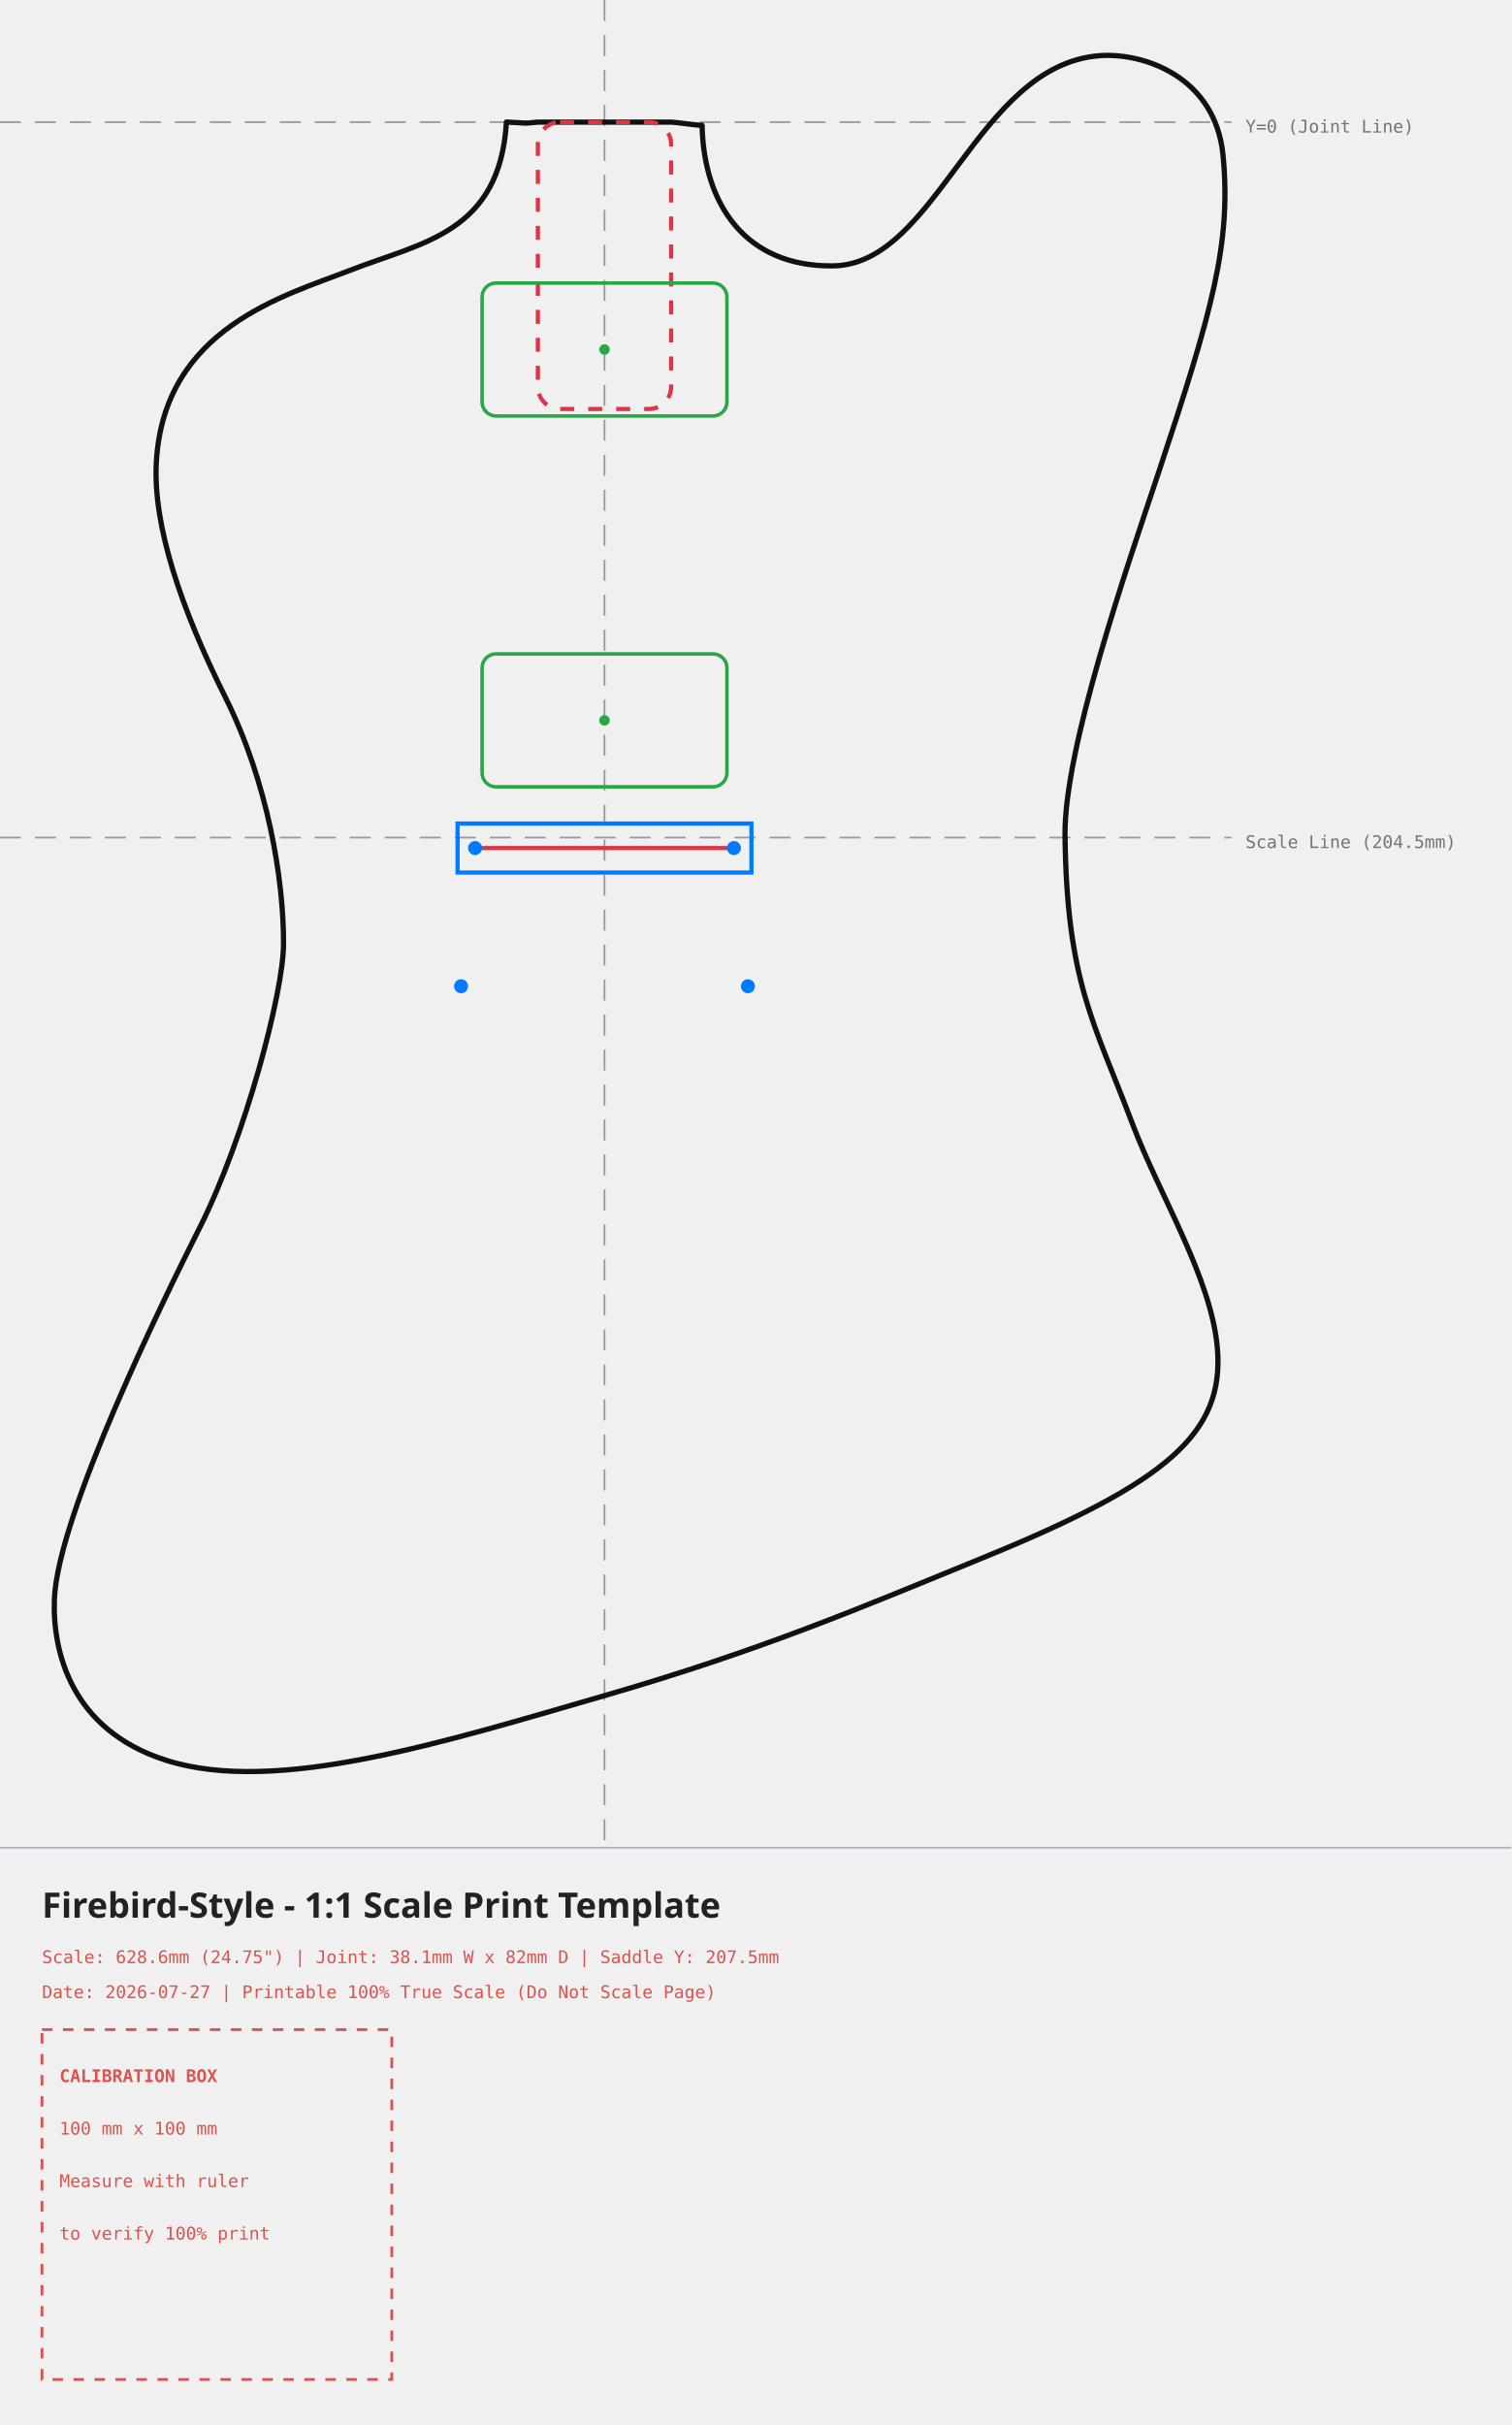
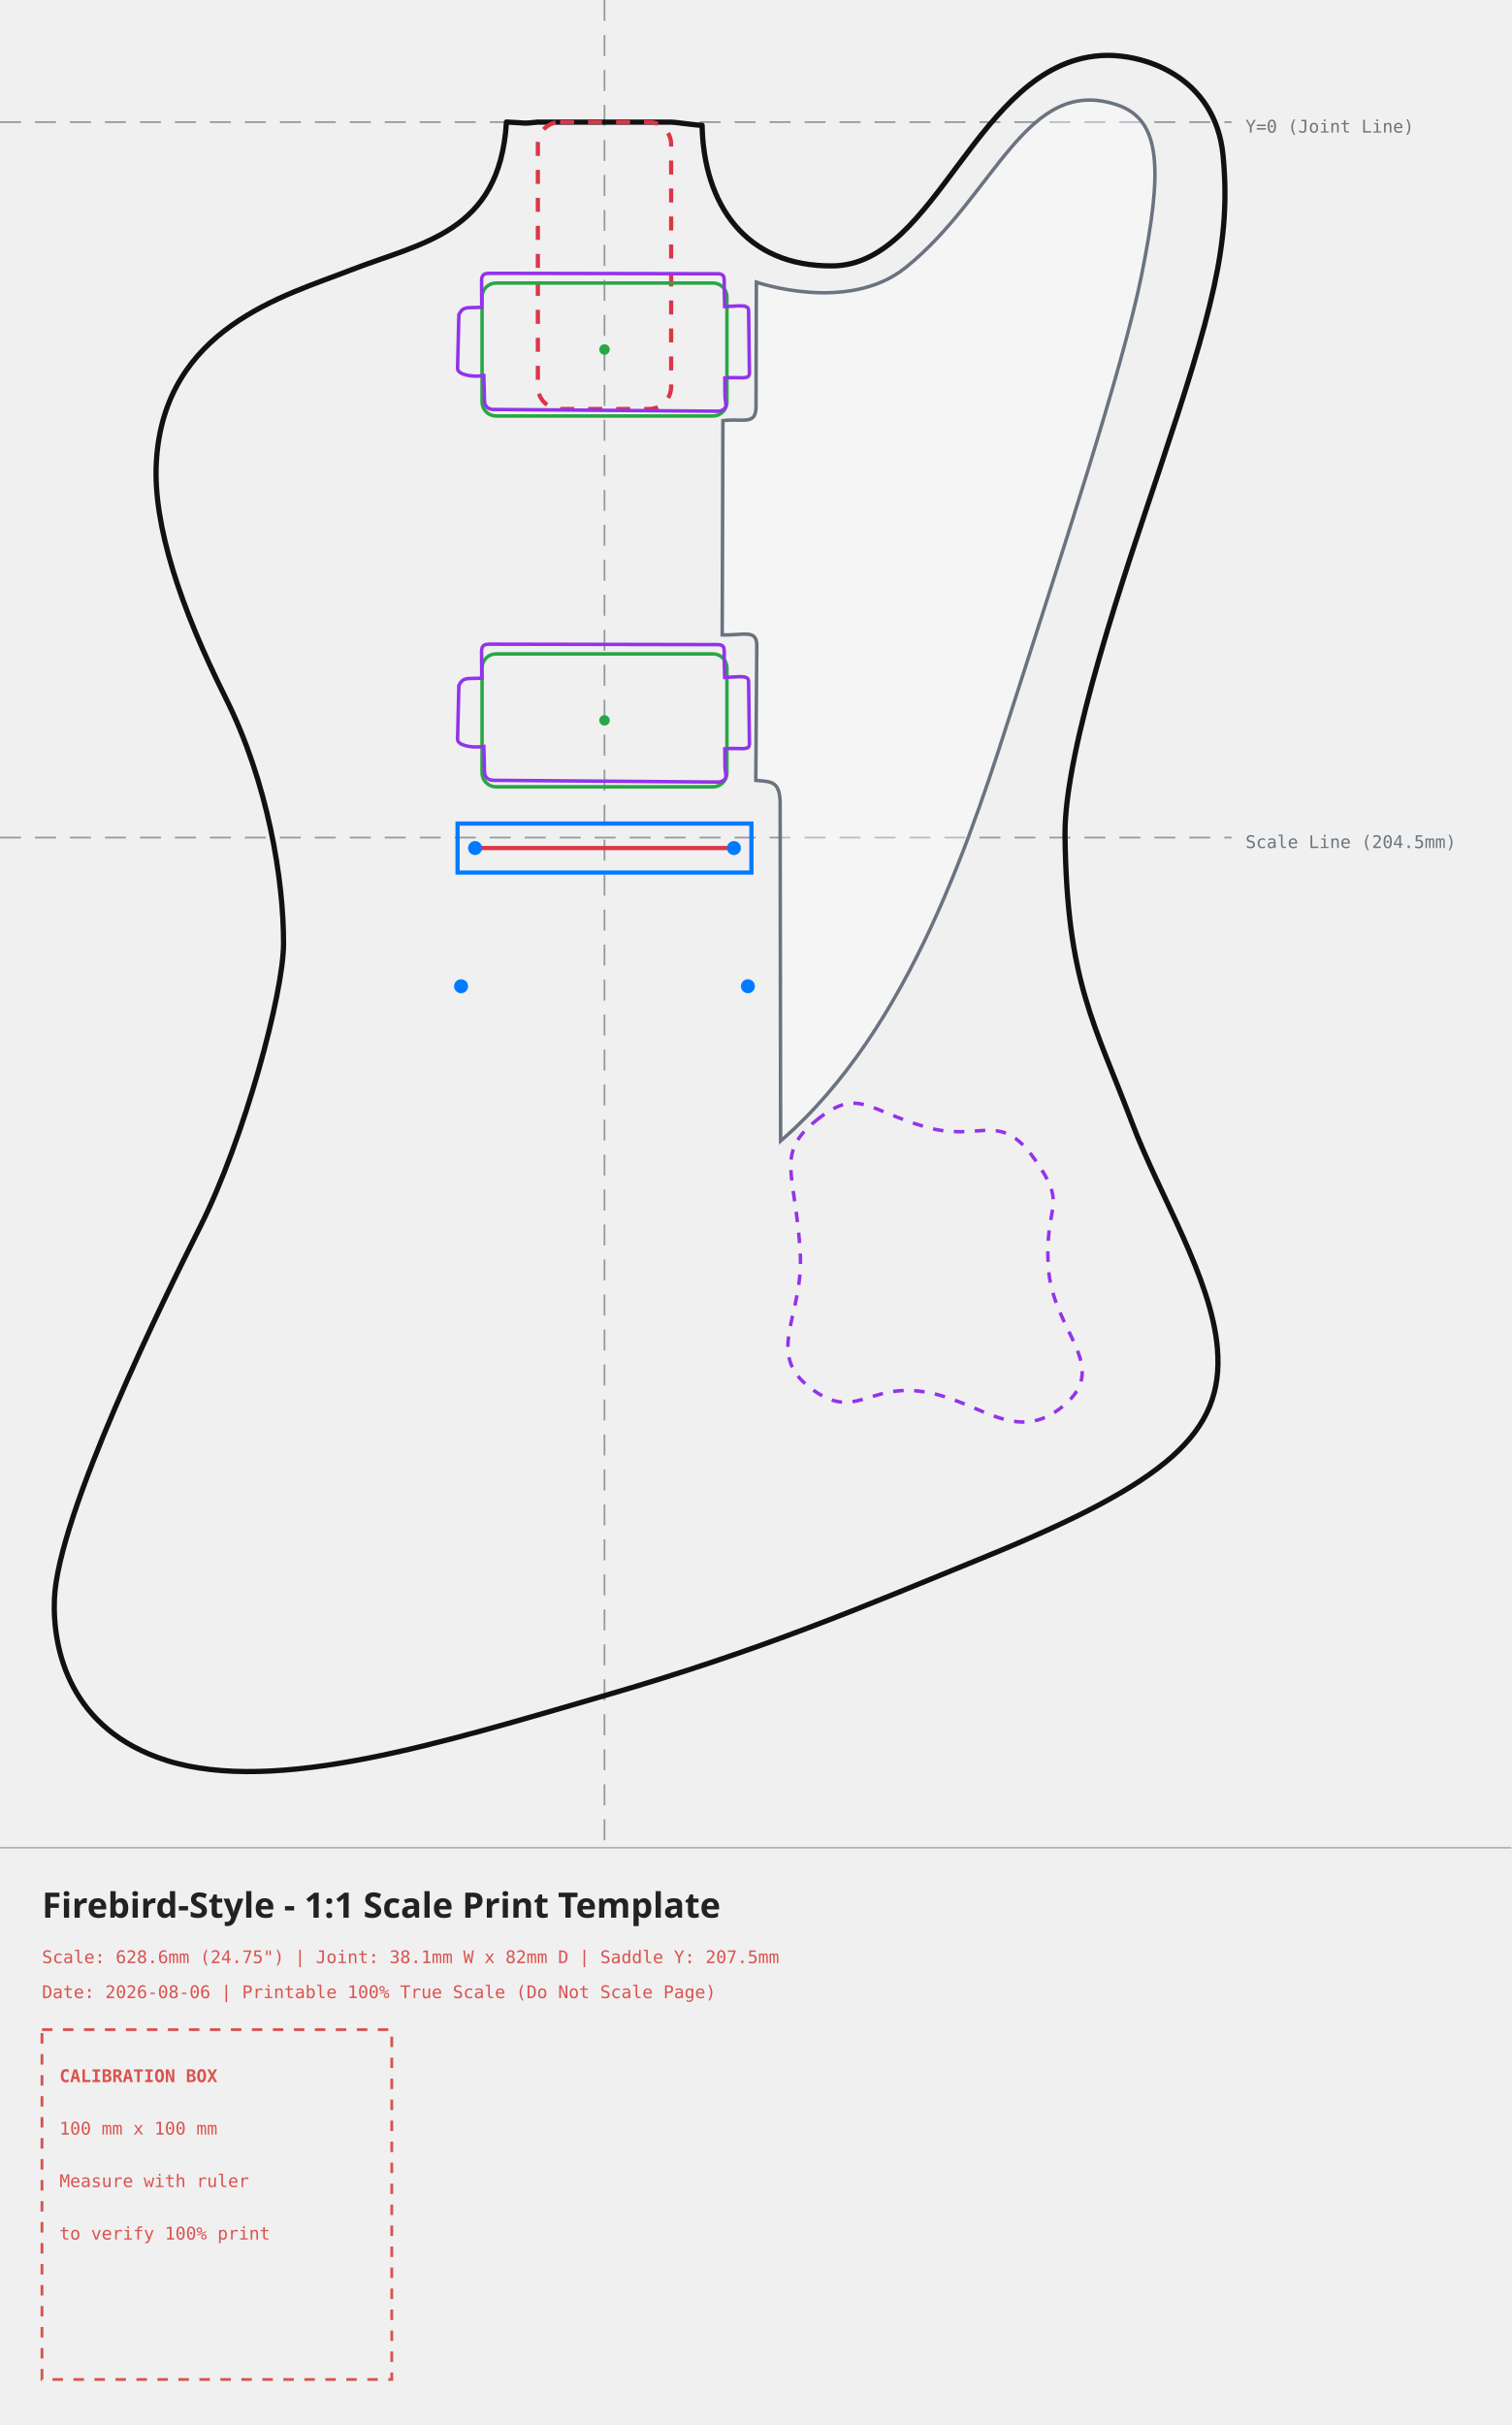
<svg xmlns="http://www.w3.org/2000/svg" width="432.06mm" height="693.14mm" viewBox="-172.81 -34.90 432.06 693.14">
  <style>
    .body-line { fill: none; stroke: #111111; stroke-width: 1.5; stroke-linecap: round; stroke-linejoin: round; }
    .neck-pocket { fill: none; stroke: #dc3545; stroke-width: 1.2; stroke-dasharray: 4,4; }
    .pickup-rout { fill: none; stroke: #28a745; stroke-width: 1.0; }
    .bridge-rout { fill: none; stroke: #007bff; stroke-width: 1.2; }
+     .back-route { fill: none; stroke: #9333ea; stroke-width: 1.0; stroke-dasharray: 3,3; }
+     .front-route { fill: none; stroke: #9333ea; stroke-width: 1.0; }
+     .pickguard { fill: #ffffff; fill-opacity: 0.35; stroke: #6b7280; stroke-width: 1.0; }
    .center-axis { fill: none; stroke: #6c757d; stroke-width: 0.5; stroke-dasharray: 6,4; opacity: 0.7; }
    .calibration-box { fill: none; stroke: #d9534f; stroke-width: 0.8; stroke-dasharray: 3,3; }
    .band-rule { fill: none; stroke: #adb5bd; stroke-width: 0.5; }
    .text-label { font-family: monospace, sans-serif; font-size: 5px; fill: #d9534f; }
    .axis-label { font-family: monospace, sans-serif; font-size: 5px; fill: #6c757d; }
    .title-label { font-family: sans-serif; font-size: 10px; font-weight: bold; fill: #222222; }
  </style>
  <g>
    <line x1="0" y1="-34.90" x2="0" y2="493.23" class="center-axis" />
    <line x1="-172.81" y1="0" x2="179.25" y2="0" class="center-axis" />
    <text x="183.25" y="3" class="axis-label">Y=0 (Joint Line)</text>
    <line x1="-172.81" y1="204.50" x2="179.25" y2="204.50" class="center-axis" stroke="#007bff" />
    <text x="183.25" y="207.50" class="axis-label" fill="#007bff">Scale Line (204.5mm)</text>
+     <path d="M 60.49 285.38 C 72.33 275.76, 74.90 282.30, 91.72 287.20 C 107.52 291.80, 112.86 282.21, 122.85 296.27 C 132.84 310.33, 125.78 308.45, 126.86 327.02 C 127.95 345.79, 144.96 355.40, 131.27 366.87 C 117.58 378.34, 107.44 365.48, 91.50 362.94 C 75.06 360.32, 71.67 371.71, 58.72 361.72 C 45.77 351.73, 57.02 341.31, 55.95 323.10 C 54.61 300.17, 48.65 295.00, 60.49 285.38 Z" class="back-route" />
    <path d="M -19.05 0.00 C -23.70 0.51, -22.14 0.22, -28.03 -0.02 C -29.94 31.75, -52.23 34.37, -72.70 42.35 C -91.16 49.55, -126.00 58.79, -128.12 97.24 C -129.12 115.25, -121.03 139.10, -108.38 164.42 C -96.17 188.85, -91.70 216.68, -91.75 234.88 C -91.79 248.90, -102.83 290.37, -115.68 315.92 C -125.59 335.63, -156.35 397.99, -157.26 422.22 C -157.81 436.82, -152.70 459.56, -125.28 468.26 C -93.84 478.23, -45.76 462.99, -0.32 449.86 C 45.11 436.73, 73.76 424.42, 108.50 410.23 C 160.85 388.84, 177.18 374.78, 175.22 350.63 C 173.59 330.49, 158.70 306.89, 150.85 286.11 C 140.05 257.50, 132.17 245.85, 131.65 203.97 C 131.34 179.09, 149.42 127.12, 158.43 100.05 C 173.63 54.36, 179.25 34.64, 176.83 9.54 C 174.64 -13.13, 153.93 -19.90, 141.60 -18.99 C 106.30 -16.36, 95.07 40.76, 65.30 41.10 C 40.13 41.39, 28.33 23.27, 27.90 0.91 C 25.99 0.90, 20.18 0.00, 19.05 0.00 C 19.05 0.00, -19.05 0.00, -19.05 0.00 Z" class="body-line" />
+     <path d="M 43.42 45.75 C 43.42 45.75, 69.60 54.81, 86.06 41.60 C 111.75 21.00, 120.48 -13.52, 146.44 -4.96 C 159.41 -0.69, 159.50 14.01, 153.56 43.64 C 148.11 70.84, 129.26 127.79, 117.39 164.92 C 105.51 202.05, 87.75 258.95, 50.35 291.22 C 50.35 291.22, 50.21 194.23, 50.21 194.23 C 49.97 188.40, 47.80 188.53, 43.25 188.16 C 43.25 188.16, 43.54 149.71, 43.54 149.71 C 43.55 144.80, 39.84 146.77, 33.65 146.57 C 33.65 146.57, 33.85 85.32, 33.85 85.32 C 39.92 84.63, 43.47 86.90, 43.32 80.84 C 43.32 80.84, 43.42 45.75, 43.42 45.75 Z" class="pickguard" style="fill:#ffffff" />
    <rect x="-19.05" y="0" width="38.1" height="82" rx="6.35" ry="6.35" class="neck-pocket" />
    <g transform="translate(0, 65) rotate(0)">
      <rect x="-35.00" y="-19.00" width="70" height="38" rx="4" ry="4" class="pickup-rout" />
      <circle cx="0" cy="0" r="1.5" fill="#28a745" />
    </g>
    <g transform="translate(0, 171) rotate(0)">
      <rect x="-35.00" y="-19.00" width="70" height="38" rx="4" ry="4" class="pickup-rout" />
      <circle cx="0" cy="0" r="1.5" fill="#28a745" />
    </g>
+     <path d="M -33.00 43.22 C -33.00 43.22, 31.78 43.35, 31.78 43.35 C 34.80 43.22, 34.14 44.63, 34.23 47.21 C 34.23 47.21, 34.36 52.74, 34.36 52.74 C 37.97 52.65, 40.99 51.92, 41.19 53.69 C 41.19 53.69, 41.44 71.87, 41.44 71.87 C 41.26 73.83, 38.78 72.73, 34.40 73.13 C 34.40 73.13, 34.45 78.22, 34.45 78.22 C 34.48 80.48, 35.64 82.01, 32.74 82.64 C 32.74 82.64, -31.20 82.14, -31.20 82.14 C -33.09 82.27, -34.26 81.40, -34.30 79.79 C -34.30 79.79, -34.50 72.47, -34.50 72.47 C -38.43 72.99, -41.97 72.03, -42.00 70.45 C -42.00 70.45, -41.63 55.01, -41.63 55.01 C -40.33 52.48, -39.22 53.19, -35.09 52.93 C -35.09 52.93, -35.13 46.48, -35.13 46.48 C -35.14 44.75, -35.40 43.22, -33.00 43.22 Z" class="front-route" />
+     <path d="M -33.00 149.22 C -33.00 149.22, 31.78 149.35, 31.78 149.35 C 34.80 149.22, 34.14 150.63, 34.23 153.21 C 34.23 153.21, 34.36 158.74, 34.36 158.74 C 37.97 158.65, 40.99 157.92, 41.19 159.69 C 41.19 159.69, 41.44 177.87, 41.44 177.87 C 41.26 179.83, 38.78 178.73, 34.40 179.13 C 34.40 179.13, 34.45 184.22, 34.45 184.22 C 34.48 186.48, 35.64 188.01, 32.74 188.64 C 32.74 188.64, -31.20 188.14, -31.20 188.14 C -33.09 188.27, -34.26 187.40, -34.30 185.79 C -34.30 185.79, -34.50 178.47, -34.50 178.47 C -38.43 178.99, -41.97 178.03, -42.00 176.45 C -42.00 176.45, -41.63 161.01, -41.63 161.01 C -40.33 158.48, -39.22 159.19, -35.09 158.93 C -35.09 158.93, -35.13 152.48, -35.13 152.48 C -35.14 150.75, -35.40 149.22, -33.00 149.22 Z" class="front-route" />
    <g transform="translate(0, 207.50)">
      <rect x="-42.00" y="-7.00" width="84" height="14" class="bridge-rout" />
      <line x1="-37.00" y1="0" x2="37.00" y2="0" stroke="#dc3545" stroke-width="1.2" />
      <circle cx="-37" cy="0" r="2" fill="#007bff" />
      <circle cx="37" cy="0" r="2" fill="#007bff" />
      <circle cx="-41" cy="39.5" r="2" fill="#007bff" />
      <circle cx="41" cy="39.5" r="2" fill="#007bff" />
    </g>
  </g>
  <g>
    <line x1="-172.81" y1="493.23" x2="259.25" y2="493.23" class="band-rule" />
    <text x="-160.81" y="513.23" class="title-label">Firebird-Style - 1:1 Scale Print Template</text>
    <text x="-160.81" y="526.23" class="text-label">Scale: 628.6mm (24.75") | Joint: 38.1mm W x 82mm D | Saddle Y: 207.5mm</text>
-     <text x="-160.81" y="536.23" class="text-label">Date: 2026-07-27 | Printable 100% True Scale (Do Not Scale Page)</text>
+     <text x="-160.81" y="536.23" class="text-label">Date: 2026-08-06 | Printable 100% True Scale (Do Not Scale Page)</text>
    <g transform="translate(-160.81, 545.23)">
      <rect x="0" y="0" width="100" height="100" class="calibration-box" />
      <text x="5" y="15" class="text-label" font-weight="bold">CALIBRATION BOX</text>
      <text x="5" y="30" class="text-label">100 mm x 100 mm</text>
      <text x="5" y="45" class="text-label">Measure with ruler</text>
      <text x="5" y="60" class="text-label">to verify 100% print</text>
    </g>
  </g>
</svg>
